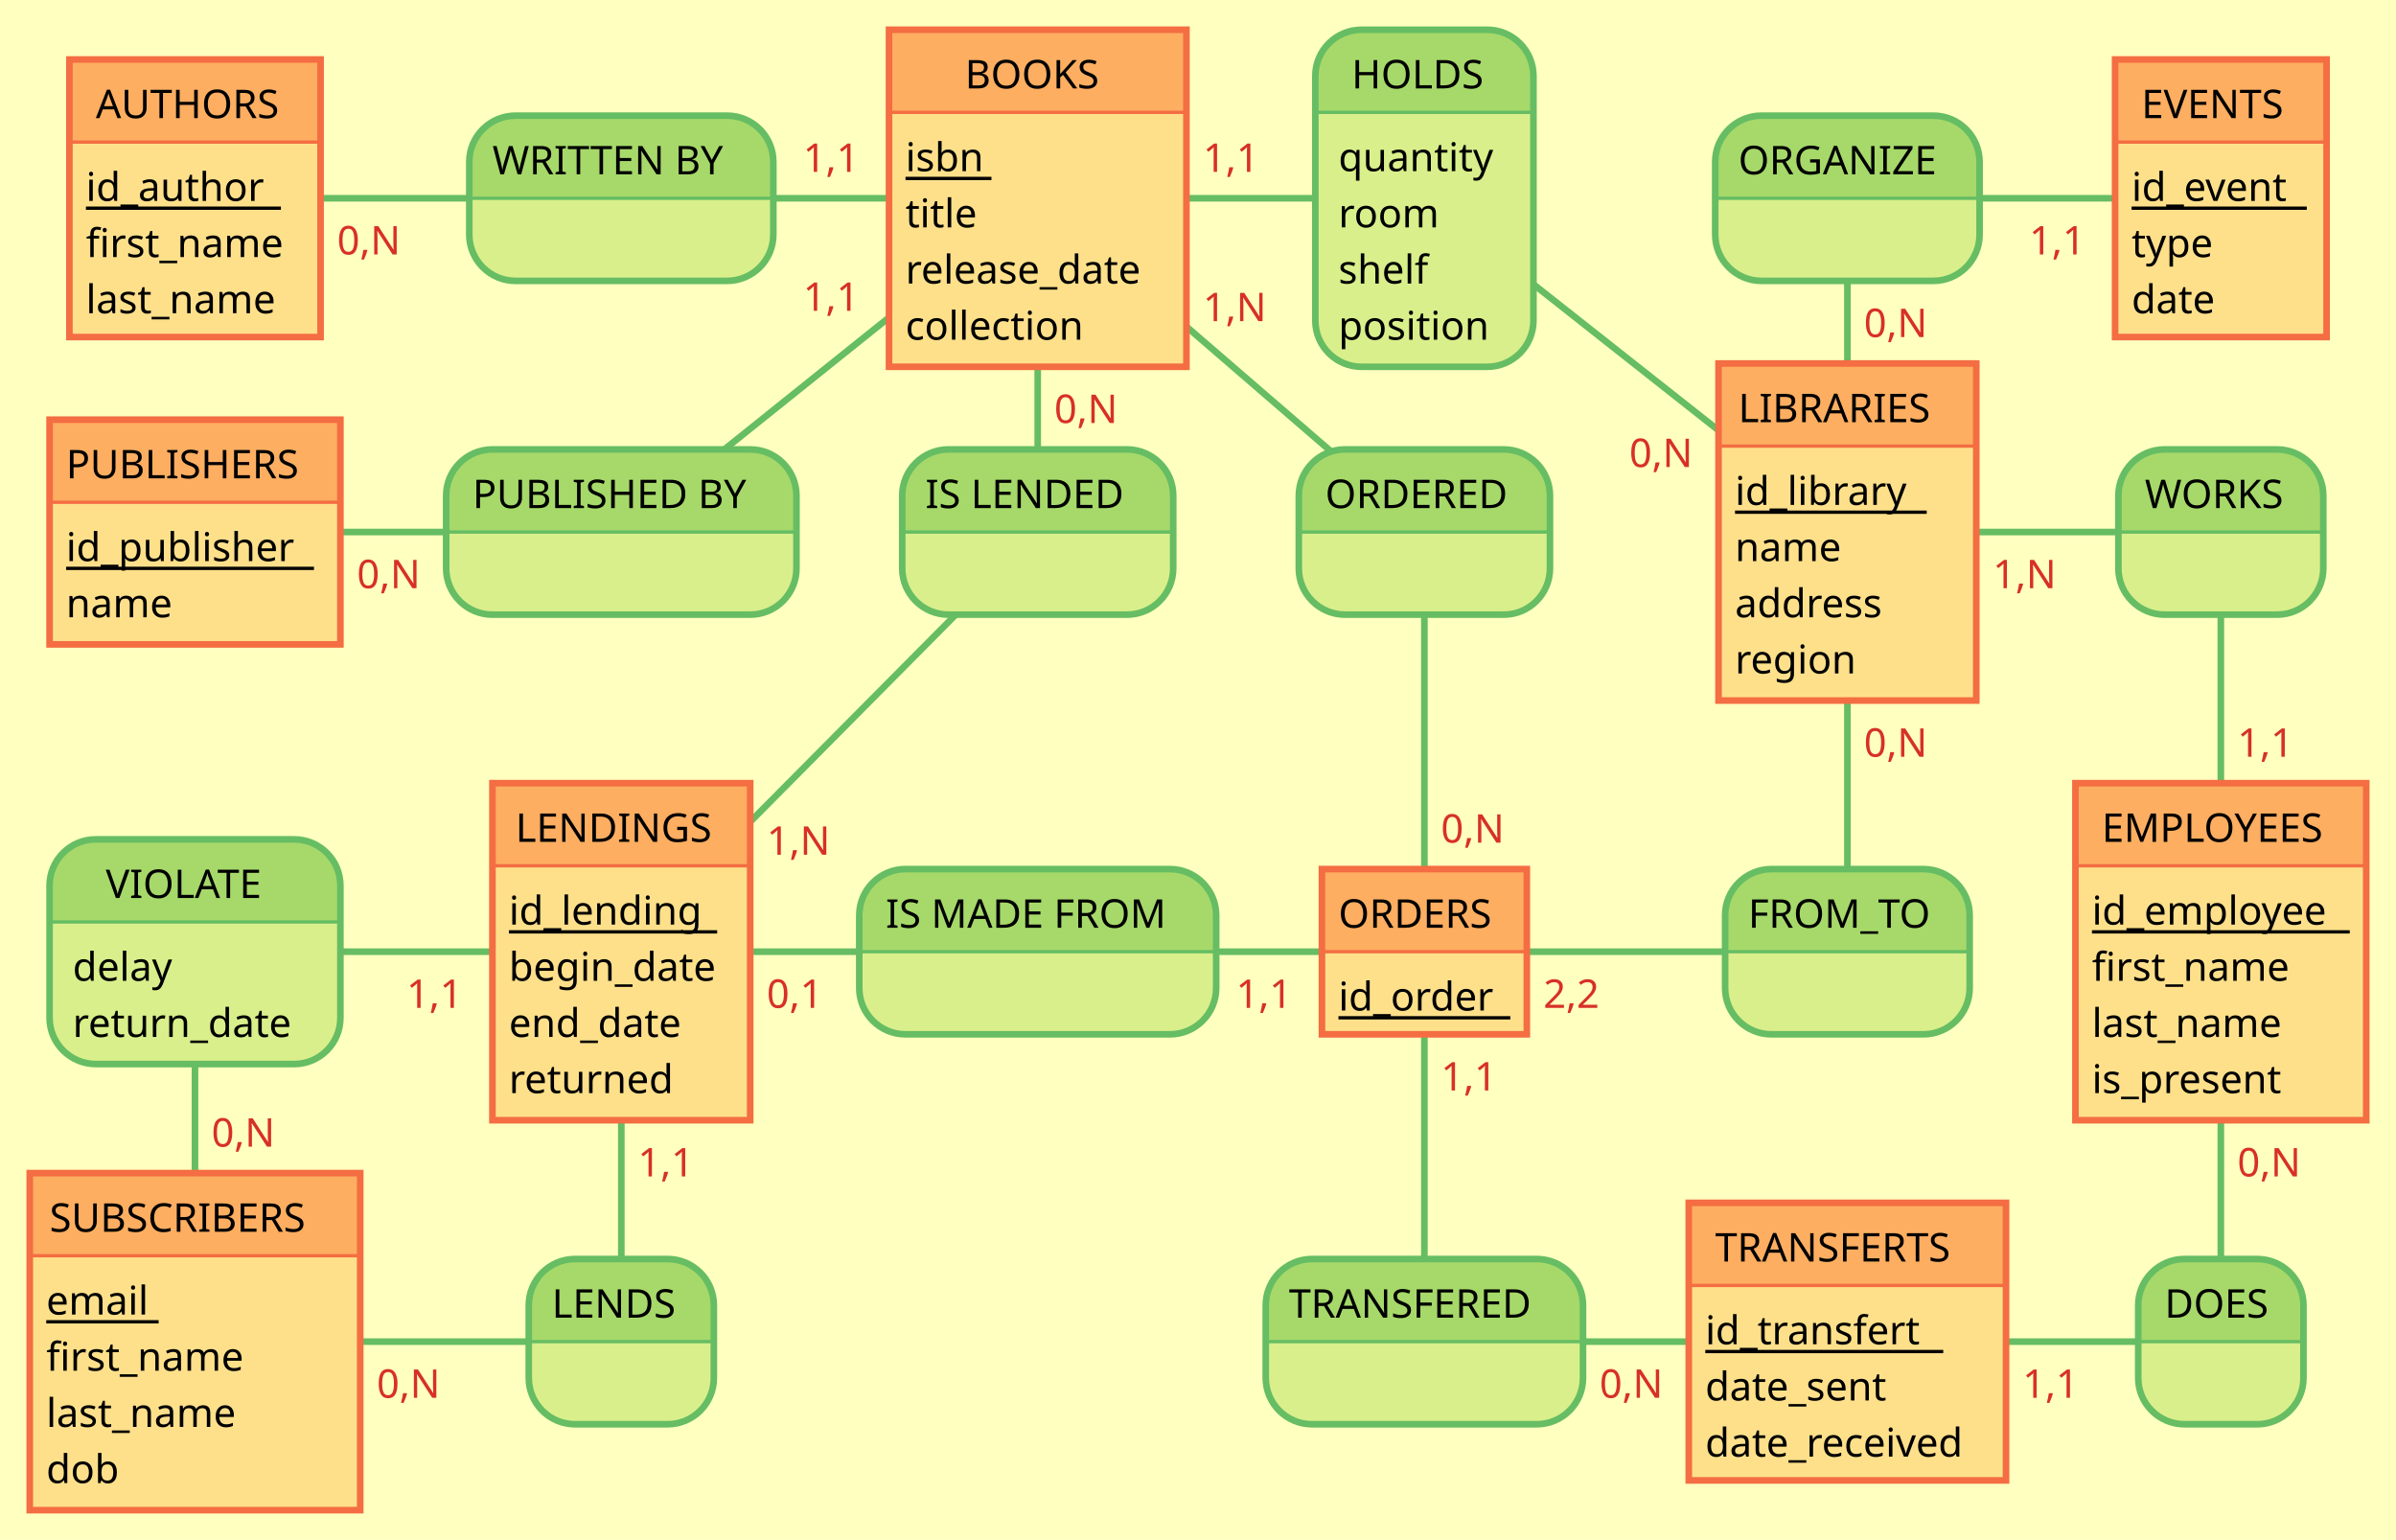
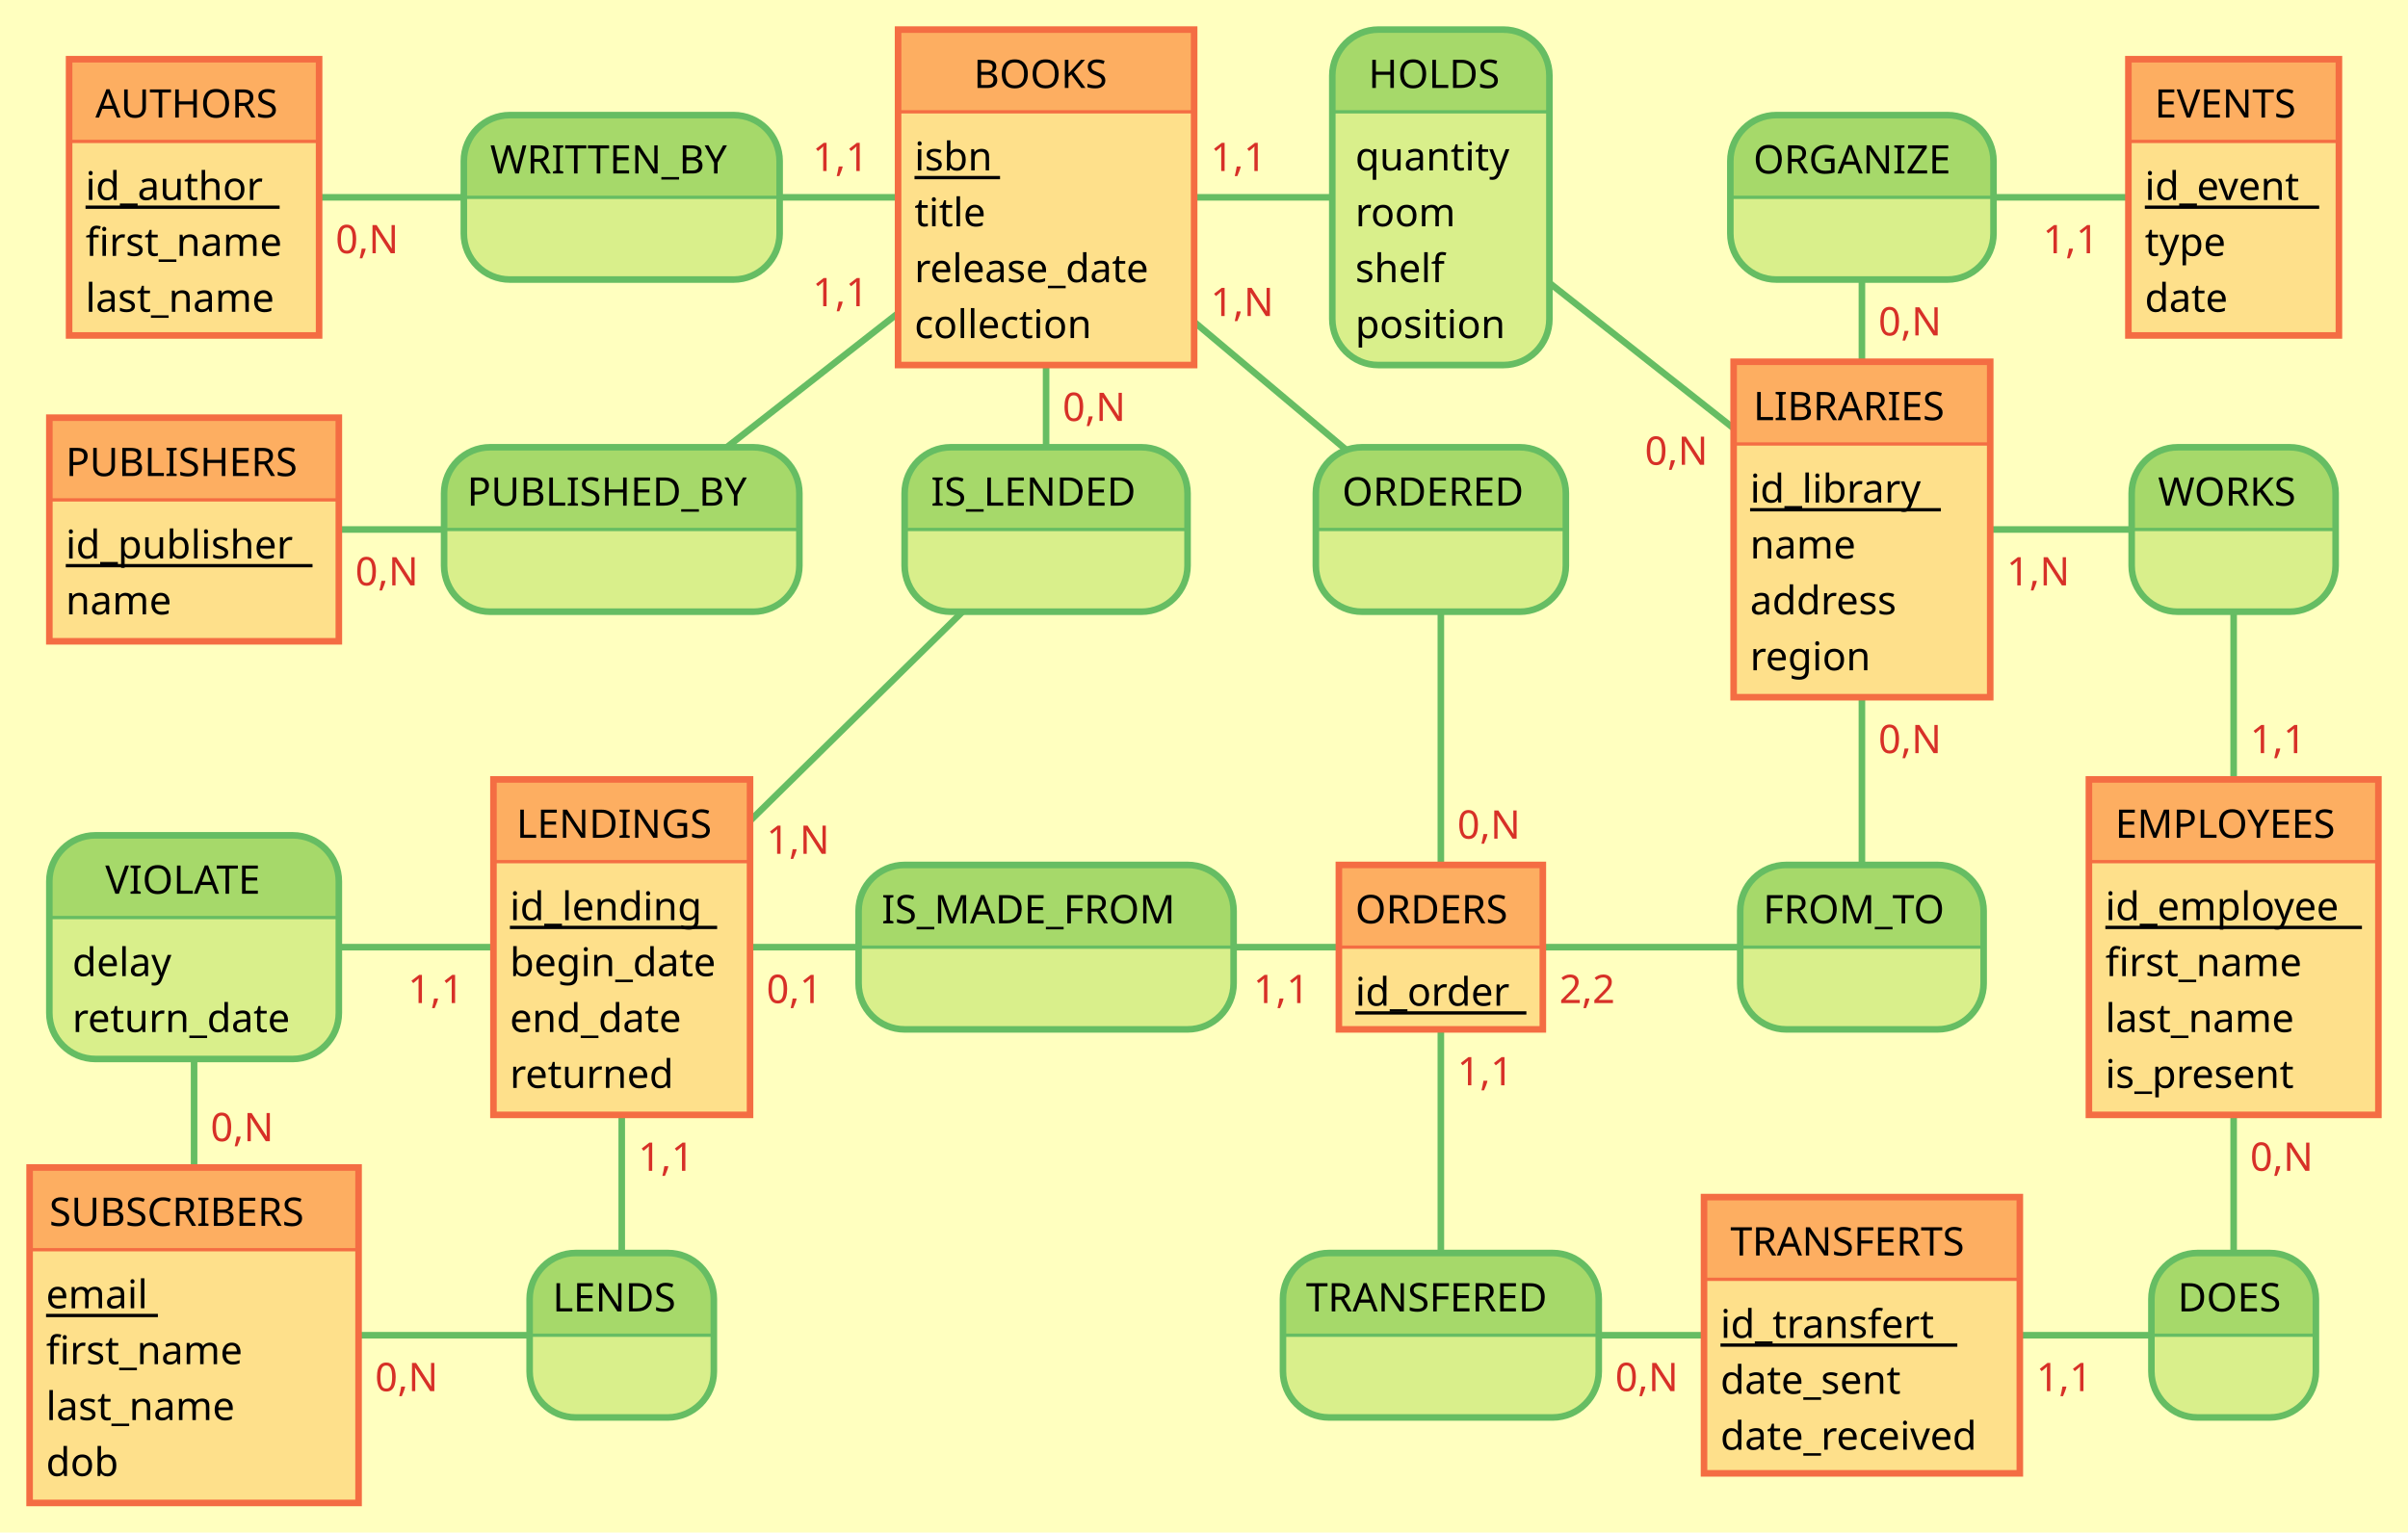
- <svg xmlns="http://www.w3.org/2000/svg" width="725" height="466" viewBox="0 0 725 466">
-   <rect x="0" y="0" width="725" height="466" fill="#ffffbf" stroke="none" stroke-width="0" />
-   <g>
-     <line x1="59" y1="60" x2="188" y2="60" stroke="#66bd63" stroke-width="2" />
-     <line x1="314" y1="60" x2="188" y2="60" stroke="#66bd63" stroke-width="2" />
-     <g>
-       <path d="M220 35 a14 14 90 0 1 14 14 V60 h-92 V49 a14 14 90 0 1 14 -14" fill="#a6d96a" stroke="#a6d96a" stroke-width="0" />
-       <path d="M234 60 v11 a14 14 90 0 1 -14 14 H156 a14 14 90 0 1 -14 -14 V60 H92" fill="#d9ef8b" stroke="#d9ef8b" stroke-width="0" />
-       <rect x="142" y="35" width="92" height="50" fill="none" rx="14" stroke="#66bd63" stroke-width="2" />
-       <line x1="142" y1="60" x2="234" y2="60" stroke="#66bd63" stroke-width="1" />
-       <text x="149" y="52.75" fill="#000000" font-family="Verdana" font-size="12">WRITTEN BY</text>
+ <svg xmlns="http://www.w3.org/2000/svg" width="732" height="466" viewBox="0 0 732 466">
+   <rect x="0" y="0" width="732" height="466" fill="#ffffbf" stroke="none" stroke-width="0" />
+   <g>
+     <line x1="59" y1="60" x2="189" y2="60" stroke="#66bd63" stroke-width="2" />
+     <line x1="318" y1="60" x2="189" y2="60" stroke="#66bd63" stroke-width="2" />
+     <g>
+       <path d="M223 35 a14 14 90 0 1 14 14 V60 h-96 V49 a14 14 90 0 1 14 -14" fill="#a6d96a" stroke="#a6d96a" stroke-width="0" />
+       <path d="M237 60 v11 a14 14 90 0 1 -14 14 H155 a14 14 90 0 1 -14 -14 V60 H96" fill="#d9ef8b" stroke="#d9ef8b" stroke-width="0" />
+       <rect x="141" y="35" width="96" height="50" fill="none" rx="14" stroke="#66bd63" stroke-width="2" />
+       <line x1="141" y1="60" x2="237" y2="60" stroke="#66bd63" stroke-width="1" />
+       <text x="149" y="52.75" fill="#000000" font-family="Verdana" font-size="12">WRITTEN_BY</text>
    </g>
    <text x="102" y="77" fill="#d73027" font-family="Verdana" font-size="12">0,N</text>
-     <text x="243" y="52" fill="#d73027" font-family="Verdana" font-size="12">1,1</text>
-   </g>
-   <g>
-     <line x1="559" y1="161" x2="431" y2="60" stroke="#66bd63" stroke-width="2" />
-     <line x1="314" y1="60" x2="431" y2="60" stroke="#66bd63" stroke-width="2" />
-     <g>
-       <path d="M450 9 a14 14 90 0 1 14 14 V34 h-66 V23 a14 14 90 0 1 14 -14" fill="#a6d96a" stroke="#a6d96a" stroke-width="0" />
-       <path d="M464 34 v63 a14 14 90 0 1 -14 14 H412 a14 14 90 0 1 -14 -14 V34 H66" fill="#d9ef8b" stroke="#d9ef8b" stroke-width="0" />
-       <rect x="398" y="9" width="66" height="102" fill="none" rx="14" stroke="#66bd63" stroke-width="2" />
-       <line x1="398" y1="34" x2="464" y2="34" stroke="#66bd63" stroke-width="1" />
-       <text x="409" y="26.75" fill="#000000" font-family="Verdana" font-size="12">HOLDS</text>
-       <text x="405" y="51.8" fill="#000000" font-family="Verdana" font-size="12">quantity</text>
-       <text x="405" y="68.8" fill="#000000" font-family="Verdana" font-size="12">room</text>
-       <text x="405" y="85.8" fill="#000000" font-family="Verdana" font-size="12">shelf</text>
-       <text x="405" y="102.8" fill="#000000" font-family="Verdana" font-size="12">position</text>
-     </g>
-     <text x="493" y="141.33" fill="#d73027" font-family="Verdana" font-size="12">0,N</text>
-     <text x="364" y="52" fill="#d73027" font-family="Verdana" font-size="12">1,1</text>
-   </g>
-   <g>
-     <line x1="559" y1="161" x2="559" y2="60" stroke="#66bd63" stroke-width="2" />
-     <line x1="672" y1="60" x2="559" y2="60" stroke="#66bd63" stroke-width="2" />
-     <g>
-       <path d="M585 35 a14 14 90 0 1 14 14 V60 h-80 V49 a14 14 90 0 1 14 -14" fill="#a6d96a" stroke="#a6d96a" stroke-width="0" />
-       <path d="M599 60 v11 a14 14 90 0 1 -14 14 H533 a14 14 90 0 1 -14 -14 V60 H80" fill="#d9ef8b" stroke="#d9ef8b" stroke-width="0" />
-       <rect x="519" y="35" width="80" height="50" fill="none" rx="14" stroke="#66bd63" stroke-width="2" />
-       <line x1="519" y1="60" x2="599" y2="60" stroke="#66bd63" stroke-width="1" />
-       <text x="526" y="52.75" fill="#000000" font-family="Verdana" font-size="12">ORGANIZE</text>
-     </g>
-     <text x="564" y="102" fill="#d73027" font-family="Verdana" font-size="12">0,N</text>
-     <text x="614" y="77" fill="#d73027" font-family="Verdana" font-size="12">1,1</text>
-   </g>
-   <g>
-     <line x1="59" y1="161" x2="188" y2="161" stroke="#66bd63" stroke-width="2" />
-     <line x1="314" y1="60" x2="188" y2="161" stroke="#66bd63" stroke-width="2" />
-     <g>
-       <path d="M227 136 a14 14 90 0 1 14 14 V161 h-106 V150 a14 14 90 0 1 14 -14" fill="#a6d96a" stroke="#a6d96a" stroke-width="0" />
-       <path d="M241 161 v11 a14 14 90 0 1 -14 14 H149 a14 14 90 0 1 -14 -14 V161 H106" fill="#d9ef8b" stroke="#d9ef8b" stroke-width="0" />
-       <rect x="135" y="136" width="106" height="50" fill="none" rx="14" stroke="#66bd63" stroke-width="2" />
-       <line x1="135" y1="161" x2="241" y2="161" stroke="#66bd63" stroke-width="1" />
-       <text x="143" y="153.75" fill="#000000" font-family="Verdana" font-size="12">PUBLISHED BY</text>
+     <text x="247" y="52" fill="#d73027" font-family="Verdana" font-size="12">1,1</text>
+   </g>
+   <g>
+     <line x1="566" y1="161" x2="438" y2="60" stroke="#66bd63" stroke-width="2" />
+     <line x1="318" y1="60" x2="438" y2="60" stroke="#66bd63" stroke-width="2" />
+     <g>
+       <path d="M457 9 a14 14 90 0 1 14 14 V34 h-66 V23 a14 14 90 0 1 14 -14" fill="#a6d96a" stroke="#a6d96a" stroke-width="0" />
+       <path d="M471 34 v63 a14 14 90 0 1 -14 14 H419 a14 14 90 0 1 -14 -14 V34 H66" fill="#d9ef8b" stroke="#d9ef8b" stroke-width="0" />
+       <rect x="405" y="9" width="66" height="102" fill="none" rx="14" stroke="#66bd63" stroke-width="2" />
+       <line x1="405" y1="34" x2="471" y2="34" stroke="#66bd63" stroke-width="1" />
+       <text x="416" y="26.75" fill="#000000" font-family="Verdana" font-size="12">HOLDS</text>
+       <text x="412" y="51.8" fill="#000000" font-family="Verdana" font-size="12">quantity</text>
+       <text x="412" y="68.8" fill="#000000" font-family="Verdana" font-size="12">room</text>
+       <text x="412" y="85.8" fill="#000000" font-family="Verdana" font-size="12">shelf</text>
+       <text x="412" y="102.8" fill="#000000" font-family="Verdana" font-size="12">position</text>
+     </g>
+     <text x="500" y="141.33" fill="#d73027" font-family="Verdana" font-size="12">0,N</text>
+     <text x="368" y="52" fill="#d73027" font-family="Verdana" font-size="12">1,1</text>
+   </g>
+   <g>
+     <line x1="566" y1="161" x2="566" y2="60" stroke="#66bd63" stroke-width="2" />
+     <line x1="679" y1="60" x2="566" y2="60" stroke="#66bd63" stroke-width="2" />
+     <g>
+       <path d="M592 35 a14 14 90 0 1 14 14 V60 h-80 V49 a14 14 90 0 1 14 -14" fill="#a6d96a" stroke="#a6d96a" stroke-width="0" />
+       <path d="M606 60 v11 a14 14 90 0 1 -14 14 H540 a14 14 90 0 1 -14 -14 V60 H80" fill="#d9ef8b" stroke="#d9ef8b" stroke-width="0" />
+       <rect x="526" y="35" width="80" height="50" fill="none" rx="14" stroke="#66bd63" stroke-width="2" />
+       <line x1="526" y1="60" x2="606" y2="60" stroke="#66bd63" stroke-width="1" />
+       <text x="533" y="52.75" fill="#000000" font-family="Verdana" font-size="12">ORGANIZE</text>
+     </g>
+     <text x="571" y="102" fill="#d73027" font-family="Verdana" font-size="12">0,N</text>
+     <text x="621" y="77" fill="#d73027" font-family="Verdana" font-size="12">1,1</text>
+   </g>
+   <g>
+     <line x1="59" y1="161" x2="189" y2="161" stroke="#66bd63" stroke-width="2" />
+     <line x1="318" y1="60" x2="189" y2="161" stroke="#66bd63" stroke-width="2" />
+     <g>
+       <path d="M229 136 a14 14 90 0 1 14 14 V161 h-108 V150 a14 14 90 0 1 14 -14" fill="#a6d96a" stroke="#a6d96a" stroke-width="0" />
+       <path d="M243 161 v11 a14 14 90 0 1 -14 14 H149 a14 14 90 0 1 -14 -14 V161 H108" fill="#d9ef8b" stroke="#d9ef8b" stroke-width="0" />
+       <rect x="135" y="136" width="108" height="50" fill="none" rx="14" stroke="#66bd63" stroke-width="2" />
+       <line x1="135" y1="161" x2="243" y2="161" stroke="#66bd63" stroke-width="1" />
+       <text x="142" y="153.75" fill="#000000" font-family="Verdana" font-size="12">PUBLISHED_BY</text>
    </g>
    <text x="108" y="178" fill="#d73027" font-family="Verdana" font-size="12">0,N</text>
-     <text x="243" y="94.05" fill="#d73027" font-family="Verdana" font-size="12">1,1</text>
-   </g>
-   <g>
-     <line x1="188" y1="288" x2="314" y2="161" stroke="#66bd63" stroke-width="2" />
-     <line x1="314" y1="60" x2="314" y2="161" stroke="#66bd63" stroke-width="2" />
-     <g>
-       <path d="M341 136 a14 14 90 0 1 14 14 V161 h-82 V150 a14 14 90 0 1 14 -14" fill="#a6d96a" stroke="#a6d96a" stroke-width="0" />
-       <path d="M355 161 v11 a14 14 90 0 1 -14 14 H287 a14 14 90 0 1 -14 -14 V161 H82" fill="#d9ef8b" stroke="#d9ef8b" stroke-width="0" />
-       <rect x="273" y="136" width="82" height="50" fill="none" rx="14" stroke="#66bd63" stroke-width="2" />
-       <line x1="273" y1="161" x2="355" y2="161" stroke="#66bd63" stroke-width="1" />
-       <text x="280" y="153.75" fill="#000000" font-family="Verdana" font-size="12">IS LENDED</text>
-     </g>
-     <text x="232" y="258.66" fill="#d73027" font-family="Verdana" font-size="12">1,N</text>
-     <text x="319" y="128" fill="#d73027" font-family="Verdana" font-size="12">0,N</text>
-   </g>
-   <g>
-     <line x1="431" y1="288" x2="431" y2="161" stroke="#66bd63" stroke-width="2" />
-     <line x1="314" y1="60" x2="431" y2="161" stroke="#66bd63" stroke-width="2" />
-     <g>
-       <path d="M455 136 a14 14 90 0 1 14 14 V161 h-76 V150 a14 14 90 0 1 14 -14" fill="#a6d96a" stroke="#a6d96a" stroke-width="0" />
-       <path d="M469 161 v11 a14 14 90 0 1 -14 14 H407 a14 14 90 0 1 -14 -14 V161 H76" fill="#d9ef8b" stroke="#d9ef8b" stroke-width="0" />
-       <rect x="393" y="136" width="76" height="50" fill="none" rx="14" stroke="#66bd63" stroke-width="2" />
-       <line x1="393" y1="161" x2="469" y2="161" stroke="#66bd63" stroke-width="1" />
-       <text x="401" y="153.75" fill="#000000" font-family="Verdana" font-size="12">ORDERED</text>
-     </g>
-     <text x="436" y="255" fill="#d73027" font-family="Verdana" font-size="12">0,N</text>
-     <text x="364" y="97.19" fill="#d73027" font-family="Verdana" font-size="12">1,N</text>
-   </g>
-   <g>
-     <line x1="672" y1="288" x2="672" y2="161" stroke="#66bd63" stroke-width="2" />
-     <line x1="559" y1="161" x2="672" y2="161" stroke="#66bd63" stroke-width="2" />
-     <g>
-       <path d="M689 136 a14 14 90 0 1 14 14 V161 h-62 V150 a14 14 90 0 1 14 -14" fill="#a6d96a" stroke="#a6d96a" stroke-width="0" />
-       <path d="M703 161 v11 a14 14 90 0 1 -14 14 H655 a14 14 90 0 1 -14 -14 V161 H62" fill="#d9ef8b" stroke="#d9ef8b" stroke-width="0" />
-       <rect x="641" y="136" width="62" height="50" fill="none" rx="14" stroke="#66bd63" stroke-width="2" />
-       <line x1="641" y1="161" x2="703" y2="161" stroke="#66bd63" stroke-width="1" />
-       <text x="649" y="153.75" fill="#000000" font-family="Verdana" font-size="12">WORKS</text>
-     </g>
-     <text x="677" y="229" fill="#d73027" font-family="Verdana" font-size="12">1,1</text>
-     <text x="603" y="178" fill="#d73027" font-family="Verdana" font-size="12">1,N</text>
+     <text x="247" y="93.1" fill="#d73027" font-family="Verdana" font-size="12">1,1</text>
+   </g>
+   <g>
+     <line x1="189" y1="288" x2="318" y2="161" stroke="#66bd63" stroke-width="2" />
+     <line x1="318" y1="60" x2="318" y2="161" stroke="#66bd63" stroke-width="2" />
+     <g>
+       <path d="M347 136 a14 14 90 0 1 14 14 V161 h-86 V150 a14 14 90 0 1 14 -14" fill="#a6d96a" stroke="#a6d96a" stroke-width="0" />
+       <path d="M361 161 v11 a14 14 90 0 1 -14 14 H289 a14 14 90 0 1 -14 -14 V161 H86" fill="#d9ef8b" stroke="#d9ef8b" stroke-width="0" />
+       <rect x="275" y="136" width="86" height="50" fill="none" rx="14" stroke="#66bd63" stroke-width="2" />
+       <line x1="275" y1="161" x2="361" y2="161" stroke="#66bd63" stroke-width="1" />
+       <text x="283" y="153.75" fill="#000000" font-family="Verdana" font-size="12">IS_LENDED</text>
+     </g>
+     <text x="233" y="259.61" fill="#d73027" font-family="Verdana" font-size="12">1,N</text>
+     <text x="323" y="128" fill="#d73027" font-family="Verdana" font-size="12">0,N</text>
+   </g>
+   <g>
+     <line x1="438" y1="288" x2="438" y2="161" stroke="#66bd63" stroke-width="2" />
+     <line x1="318" y1="60" x2="438" y2="161" stroke="#66bd63" stroke-width="2" />
+     <g>
+       <path d="M462 136 a14 14 90 0 1 14 14 V161 h-76 V150 a14 14 90 0 1 14 -14" fill="#a6d96a" stroke="#a6d96a" stroke-width="0" />
+       <path d="M476 161 v11 a14 14 90 0 1 -14 14 H414 a14 14 90 0 1 -14 -14 V161 H76" fill="#d9ef8b" stroke="#d9ef8b" stroke-width="0" />
+       <rect x="400" y="136" width="76" height="50" fill="none" rx="14" stroke="#66bd63" stroke-width="2" />
+       <line x1="400" y1="161" x2="476" y2="161" stroke="#66bd63" stroke-width="1" />
+       <text x="408" y="153.75" fill="#000000" font-family="Verdana" font-size="12">ORDERED</text>
+     </g>
+     <text x="443" y="255" fill="#d73027" font-family="Verdana" font-size="12">0,N</text>
+     <text x="368" y="96.09" fill="#d73027" font-family="Verdana" font-size="12">1,N</text>
+   </g>
+   <g>
+     <line x1="679" y1="288" x2="679" y2="161" stroke="#66bd63" stroke-width="2" />
+     <line x1="566" y1="161" x2="679" y2="161" stroke="#66bd63" stroke-width="2" />
+     <g>
+       <path d="M696 136 a14 14 90 0 1 14 14 V161 h-62 V150 a14 14 90 0 1 14 -14" fill="#a6d96a" stroke="#a6d96a" stroke-width="0" />
+       <path d="M710 161 v11 a14 14 90 0 1 -14 14 H662 a14 14 90 0 1 -14 -14 V161 H62" fill="#d9ef8b" stroke="#d9ef8b" stroke-width="0" />
+       <rect x="648" y="136" width="62" height="50" fill="none" rx="14" stroke="#66bd63" stroke-width="2" />
+       <line x1="648" y1="161" x2="710" y2="161" stroke="#66bd63" stroke-width="1" />
+       <text x="656" y="153.75" fill="#000000" font-family="Verdana" font-size="12">WORKS</text>
+     </g>
+     <text x="684" y="229" fill="#d73027" font-family="Verdana" font-size="12">1,1</text>
+     <text x="610" y="178" fill="#d73027" font-family="Verdana" font-size="12">1,N</text>
  </g>
  <g>
    <line x1="59" y1="406" x2="59" y2="288" stroke="#66bd63" stroke-width="2" />
-     <line x1="188" y1="288" x2="59" y2="288" stroke="#66bd63" stroke-width="2" />
+     <line x1="189" y1="288" x2="59" y2="288" stroke="#66bd63" stroke-width="2" />
    <g>
      <path d="M89 254 a14 14 90 0 1 14 14 V279 h-88 V268 a14 14 90 0 1 14 -14" fill="#a6d96a" stroke="#a6d96a" stroke-width="0" />
      <path d="M103 279 v29 a14 14 90 0 1 -14 14 H29 a14 14 90 0 1 -14 -14 V279 H88" fill="#d9ef8b" stroke="#d9ef8b" stroke-width="0" />
      <rect x="15" y="254" width="88" height="68" fill="none" rx="14" stroke="#66bd63" stroke-width="2" />
      <line x1="15" y1="279" x2="103" y2="279" stroke="#66bd63" stroke-width="1" />
      <text x="32" y="271.75" fill="#000000" font-family="Verdana" font-size="12">VIOLATE</text>
      <text x="22" y="296.8" fill="#000000" font-family="Verdana" font-size="12">delay</text>
      <text x="22" y="313.8" fill="#000000" font-family="Verdana" font-size="12">return_date</text>
    </g>
    <text x="64" y="347" fill="#d73027" font-family="Verdana" font-size="12">0,N</text>
-     <text x="123" y="305" fill="#d73027" font-family="Verdana" font-size="12">1,1</text>
-   </g>
-   <g>
-     <line x1="431" y1="288" x2="314" y2="288" stroke="#66bd63" stroke-width="2" />
-     <line x1="188" y1="288" x2="314" y2="288" stroke="#66bd63" stroke-width="2" />
-     <g>
-       <path d="M354 263 a14 14 90 0 1 14 14 V288 h-108 V277 a14 14 90 0 1 14 -14" fill="#a6d96a" stroke="#a6d96a" stroke-width="0" />
-       <path d="M368 288 v11 a14 14 90 0 1 -14 14 H274 a14 14 90 0 1 -14 -14 V288 H108" fill="#d9ef8b" stroke="#d9ef8b" stroke-width="0" />
-       <rect x="260" y="263" width="108" height="50" fill="none" rx="14" stroke="#66bd63" stroke-width="2" />
-       <line x1="260" y1="288" x2="368" y2="288" stroke="#66bd63" stroke-width="1" />
-       <text x="268" y="280.75" fill="#000000" font-family="Verdana" font-size="12">IS MADE FROM</text>
-     </g>
-     <text x="374" y="305" fill="#d73027" font-family="Verdana" font-size="12">1,1</text>
-     <text x="232" y="305" fill="#d73027" font-family="Verdana" font-size="12">0,1</text>
-   </g>
-   <g>
-     <line x1="559" y1="161" x2="559" y2="288" stroke="#66bd63" stroke-width="2" />
-     <line x1="431" y1="288" x2="559" y2="288" stroke="#66bd63" stroke-width="2" />
-     <g>
-       <path d="M582 263 a14 14 90 0 1 14 14 V288 h-74 V277 a14 14 90 0 1 14 -14" fill="#a6d96a" stroke="#a6d96a" stroke-width="0" />
-       <path d="M596 288 v11 a14 14 90 0 1 -14 14 H536 a14 14 90 0 1 -14 -14 V288 H74" fill="#d9ef8b" stroke="#d9ef8b" stroke-width="0" />
-       <rect x="522" y="263" width="74" height="50" fill="none" rx="14" stroke="#66bd63" stroke-width="2" />
-       <line x1="522" y1="288" x2="596" y2="288" stroke="#66bd63" stroke-width="1" />
-       <text x="529" y="280.75" fill="#000000" font-family="Verdana" font-size="12">FROM_TO</text>
-     </g>
-     <text x="564" y="229" fill="#d73027" font-family="Verdana" font-size="12">0,N</text>
-     <text x="467" y="305" fill="#d73027" font-family="Verdana" font-size="12">2,2</text>
-   </g>
-   <g>
-     <line x1="59" y1="406" x2="188" y2="406" stroke="#66bd63" stroke-width="2" />
-     <line x1="188" y1="288" x2="188" y2="406" stroke="#66bd63" stroke-width="2" />
-     <g>
-       <path d="M202 381 a14 14 90 0 1 14 14 V406 h-56 V395 a14 14 90 0 1 14 -14" fill="#a6d96a" stroke="#a6d96a" stroke-width="0" />
-       <path d="M216 406 v11 a14 14 90 0 1 -14 14 H174 a14 14 90 0 1 -14 -14 V406 H56" fill="#d9ef8b" stroke="#d9ef8b" stroke-width="0" />
-       <rect x="160" y="381" width="56" height="50" fill="none" rx="14" stroke="#66bd63" stroke-width="2" />
-       <line x1="160" y1="406" x2="216" y2="406" stroke="#66bd63" stroke-width="1" />
-       <text x="167" y="398.75" fill="#000000" font-family="Verdana" font-size="12">LENDS</text>
+     <text x="124" y="305" fill="#d73027" font-family="Verdana" font-size="12">1,1</text>
+   </g>
+   <g>
+     <line x1="438" y1="288" x2="318" y2="288" stroke="#66bd63" stroke-width="2" />
+     <line x1="189" y1="288" x2="318" y2="288" stroke="#66bd63" stroke-width="2" />
+     <g>
+       <path d="M361 263 a14 14 90 0 1 14 14 V288 h-114 V277 a14 14 90 0 1 14 -14" fill="#a6d96a" stroke="#a6d96a" stroke-width="0" />
+       <path d="M375 288 v11 a14 14 90 0 1 -14 14 H275 a14 14 90 0 1 -14 -14 V288 H114" fill="#d9ef8b" stroke="#d9ef8b" stroke-width="0" />
+       <rect x="261" y="263" width="114" height="50" fill="none" rx="14" stroke="#66bd63" stroke-width="2" />
+       <line x1="261" y1="288" x2="375" y2="288" stroke="#66bd63" stroke-width="1" />
+       <text x="268" y="280.75" fill="#000000" font-family="Verdana" font-size="12">IS_MADE_FROM</text>
+     </g>
+     <text x="381" y="305" fill="#d73027" font-family="Verdana" font-size="12">1,1</text>
+     <text x="233" y="305" fill="#d73027" font-family="Verdana" font-size="12">0,1</text>
+   </g>
+   <g>
+     <line x1="566" y1="161" x2="566" y2="288" stroke="#66bd63" stroke-width="2" />
+     <line x1="438" y1="288" x2="566" y2="288" stroke="#66bd63" stroke-width="2" />
+     <g>
+       <path d="M589 263 a14 14 90 0 1 14 14 V288 h-74 V277 a14 14 90 0 1 14 -14" fill="#a6d96a" stroke="#a6d96a" stroke-width="0" />
+       <path d="M603 288 v11 a14 14 90 0 1 -14 14 H543 a14 14 90 0 1 -14 -14 V288 H74" fill="#d9ef8b" stroke="#d9ef8b" stroke-width="0" />
+       <rect x="529" y="263" width="74" height="50" fill="none" rx="14" stroke="#66bd63" stroke-width="2" />
+       <line x1="529" y1="288" x2="603" y2="288" stroke="#66bd63" stroke-width="1" />
+       <text x="536" y="280.75" fill="#000000" font-family="Verdana" font-size="12">FROM_TO</text>
+     </g>
+     <text x="571" y="229" fill="#d73027" font-family="Verdana" font-size="12">0,N</text>
+     <text x="474" y="305" fill="#d73027" font-family="Verdana" font-size="12">2,2</text>
+   </g>
+   <g>
+     <line x1="59" y1="406" x2="189" y2="406" stroke="#66bd63" stroke-width="2" />
+     <line x1="189" y1="288" x2="189" y2="406" stroke="#66bd63" stroke-width="2" />
+     <g>
+       <path d="M203 381 a14 14 90 0 1 14 14 V406 h-56 V395 a14 14 90 0 1 14 -14" fill="#a6d96a" stroke="#a6d96a" stroke-width="0" />
+       <path d="M217 406 v11 a14 14 90 0 1 -14 14 H175 a14 14 90 0 1 -14 -14 V406 H56" fill="#d9ef8b" stroke="#d9ef8b" stroke-width="0" />
+       <rect x="161" y="381" width="56" height="50" fill="none" rx="14" stroke="#66bd63" stroke-width="2" />
+       <line x1="161" y1="406" x2="217" y2="406" stroke="#66bd63" stroke-width="1" />
+       <text x="168" y="398.75" fill="#000000" font-family="Verdana" font-size="12">LENDS</text>
    </g>
    <text x="114" y="423" fill="#d73027" font-family="Verdana" font-size="12">0,N</text>
-     <text x="193" y="356" fill="#d73027" font-family="Verdana" font-size="12">1,1</text>
-   </g>
-   <g>
-     <line x1="559" y1="406" x2="431" y2="406" stroke="#66bd63" stroke-width="2" />
-     <line x1="431" y1="288" x2="431" y2="406" stroke="#66bd63" stroke-width="2" />
-     <g>
-       <path d="M465 381 a14 14 90 0 1 14 14 V406 h-96 V395 a14 14 90 0 1 14 -14" fill="#a6d96a" stroke="#a6d96a" stroke-width="0" />
-       <path d="M479 406 v11 a14 14 90 0 1 -14 14 H397 a14 14 90 0 1 -14 -14 V406 H96" fill="#d9ef8b" stroke="#d9ef8b" stroke-width="0" />
-       <rect x="383" y="381" width="96" height="50" fill="none" rx="14" stroke="#66bd63" stroke-width="2" />
-       <line x1="383" y1="406" x2="479" y2="406" stroke="#66bd63" stroke-width="1" />
-       <text x="390" y="398.75" fill="#000000" font-family="Verdana" font-size="12">TRANSFERED</text>
-     </g>
-     <text x="484" y="423" fill="#d73027" font-family="Verdana" font-size="12">0,N</text>
-     <text x="436" y="330" fill="#d73027" font-family="Verdana" font-size="12">1,1</text>
-   </g>
-   <g>
-     <line x1="672" y1="288" x2="672" y2="406" stroke="#66bd63" stroke-width="2" />
-     <line x1="559" y1="406" x2="672" y2="406" stroke="#66bd63" stroke-width="2" />
-     <g>
-       <path d="M683 381 a14 14 90 0 1 14 14 V406 h-50 V395 a14 14 90 0 1 14 -14" fill="#a6d96a" stroke="#a6d96a" stroke-width="0" />
-       <path d="M697 406 v11 a14 14 90 0 1 -14 14 H661 a14 14 90 0 1 -14 -14 V406 H50" fill="#d9ef8b" stroke="#d9ef8b" stroke-width="0" />
-       <rect x="647" y="381" width="50" height="50" fill="none" rx="14" stroke="#66bd63" stroke-width="2" />
-       <line x1="647" y1="406" x2="697" y2="406" stroke="#66bd63" stroke-width="1" />
-       <text x="655" y="398.75" fill="#000000" font-family="Verdana" font-size="12">DOES</text>
-     </g>
-     <text x="677" y="356" fill="#d73027" font-family="Verdana" font-size="12">0,N</text>
-     <text x="612" y="423" fill="#d73027" font-family="Verdana" font-size="12">1,1</text>
+     <text x="194" y="356" fill="#d73027" font-family="Verdana" font-size="12">1,1</text>
+   </g>
+   <g>
+     <line x1="566" y1="406" x2="438" y2="406" stroke="#66bd63" stroke-width="2" />
+     <line x1="438" y1="288" x2="438" y2="406" stroke="#66bd63" stroke-width="2" />
+     <g>
+       <path d="M472 381 a14 14 90 0 1 14 14 V406 h-96 V395 a14 14 90 0 1 14 -14" fill="#a6d96a" stroke="#a6d96a" stroke-width="0" />
+       <path d="M486 406 v11 a14 14 90 0 1 -14 14 H404 a14 14 90 0 1 -14 -14 V406 H96" fill="#d9ef8b" stroke="#d9ef8b" stroke-width="0" />
+       <rect x="390" y="381" width="96" height="50" fill="none" rx="14" stroke="#66bd63" stroke-width="2" />
+       <line x1="390" y1="406" x2="486" y2="406" stroke="#66bd63" stroke-width="1" />
+       <text x="397" y="398.75" fill="#000000" font-family="Verdana" font-size="12">TRANSFERED</text>
+     </g>
+     <text x="491" y="423" fill="#d73027" font-family="Verdana" font-size="12">0,N</text>
+     <text x="443" y="330" fill="#d73027" font-family="Verdana" font-size="12">1,1</text>
+   </g>
+   <g>
+     <line x1="679" y1="288" x2="679" y2="406" stroke="#66bd63" stroke-width="2" />
+     <line x1="566" y1="406" x2="679" y2="406" stroke="#66bd63" stroke-width="2" />
+     <g>
+       <path d="M690 381 a14 14 90 0 1 14 14 V406 h-50 V395 a14 14 90 0 1 14 -14" fill="#a6d96a" stroke="#a6d96a" stroke-width="0" />
+       <path d="M704 406 v11 a14 14 90 0 1 -14 14 H668 a14 14 90 0 1 -14 -14 V406 H50" fill="#d9ef8b" stroke="#d9ef8b" stroke-width="0" />
+       <rect x="654" y="381" width="50" height="50" fill="none" rx="14" stroke="#66bd63" stroke-width="2" />
+       <line x1="654" y1="406" x2="704" y2="406" stroke="#66bd63" stroke-width="1" />
+       <text x="662" y="398.75" fill="#000000" font-family="Verdana" font-size="12">DOES</text>
+     </g>
+     <text x="684" y="356" fill="#d73027" font-family="Verdana" font-size="12">0,N</text>
+     <text x="619" y="423" fill="#d73027" font-family="Verdana" font-size="12">1,1</text>
  </g>
  <g>
    <g>
      <rect x="21" y="18" width="76" height="25" fill="#fdae61" stroke="none" stroke-width="0" opacity="1" />
      <rect x="21" y="43" width="76" height="59" fill="#fee08b" stroke="none" stroke-width="0" opacity="1" />
      <rect x="21" y="18" width="76" height="84" fill="none" stroke="#f46d43" stroke-width="2" opacity="1" />
      <line x1="21" y1="43" x2="97" y2="43" stroke="#f46d43" stroke-width="1" />
    </g>
    <text x="29" y="35.75" fill="#000000" font-family="Verdana" font-size="12">AUTHORS</text>
    <text x="26" y="60.8" fill="#000000" font-family="Verdana" font-size="12">id_author</text>
    <line x1="26" y1="63" x2="85" y2="63" stroke="#000000" stroke-width="1" />
    <text x="26" y="77.8" fill="#000000" font-family="Verdana" font-size="12">first_name</text>
    <text x="26" y="94.8" fill="#000000" font-family="Verdana" font-size="12">last_name</text>
  </g>
  <g>
    <g>
-       <rect x="269" y="9" width="90" height="25" fill="#fdae61" stroke="none" stroke-width="0" opacity="1" />
-       <rect x="269" y="34" width="90" height="77" fill="#fee08b" stroke="none" stroke-width="0" opacity="1" />
-       <rect x="269" y="9" width="90" height="102" fill="none" stroke="#f46d43" stroke-width="2" opacity="1" />
-       <line x1="269" y1="34" x2="359" y2="34" stroke="#f46d43" stroke-width="1" />
-     </g>
-     <text x="292" y="26.75" fill="#000000" font-family="Verdana" font-size="12">BOOKS</text>
-     <text x="274" y="51.8" fill="#000000" font-family="Verdana" font-size="12">isbn</text>
-     <line x1="274" y1="54" x2="300" y2="54" stroke="#000000" stroke-width="1" />
-     <text x="274" y="68.8" fill="#000000" font-family="Verdana" font-size="12">title</text>
-     <text x="274" y="85.8" fill="#000000" font-family="Verdana" font-size="12">release_date</text>
-     <text x="274" y="102.8" fill="#000000" font-family="Verdana" font-size="12">collection</text>
-   </g>
-   <g>
-     <g>
-       <rect x="640" y="18" width="64" height="25" fill="#fdae61" stroke="none" stroke-width="0" opacity="1" />
-       <rect x="640" y="43" width="64" height="59" fill="#fee08b" stroke="none" stroke-width="0" opacity="1" />
-       <rect x="640" y="18" width="64" height="84" fill="none" stroke="#f46d43" stroke-width="2" opacity="1" />
-       <line x1="640" y1="43" x2="704" y2="43" stroke="#f46d43" stroke-width="1" />
-     </g>
-     <text x="648" y="35.75" fill="#000000" font-family="Verdana" font-size="12">EVENTS</text>
-     <text x="645" y="60.8" fill="#000000" font-family="Verdana" font-size="12">id_event</text>
-     <line x1="645" y1="63" x2="698" y2="63" stroke="#000000" stroke-width="1" />
-     <text x="645" y="77.8" fill="#000000" font-family="Verdana" font-size="12">type</text>
-     <text x="645" y="94.8" fill="#000000" font-family="Verdana" font-size="12">date</text>
+       <rect x="273" y="9" width="90" height="25" fill="#fdae61" stroke="none" stroke-width="0" opacity="1" />
+       <rect x="273" y="34" width="90" height="77" fill="#fee08b" stroke="none" stroke-width="0" opacity="1" />
+       <rect x="273" y="9" width="90" height="102" fill="none" stroke="#f46d43" stroke-width="2" opacity="1" />
+       <line x1="273" y1="34" x2="363" y2="34" stroke="#f46d43" stroke-width="1" />
+     </g>
+     <text x="296" y="26.75" fill="#000000" font-family="Verdana" font-size="12">BOOKS</text>
+     <text x="278" y="51.8" fill="#000000" font-family="Verdana" font-size="12">isbn</text>
+     <line x1="278" y1="54" x2="304" y2="54" stroke="#000000" stroke-width="1" />
+     <text x="278" y="68.8" fill="#000000" font-family="Verdana" font-size="12">title</text>
+     <text x="278" y="85.8" fill="#000000" font-family="Verdana" font-size="12">release_date</text>
+     <text x="278" y="102.8" fill="#000000" font-family="Verdana" font-size="12">collection</text>
+   </g>
+   <g>
+     <g>
+       <rect x="647" y="18" width="64" height="25" fill="#fdae61" stroke="none" stroke-width="0" opacity="1" />
+       <rect x="647" y="43" width="64" height="59" fill="#fee08b" stroke="none" stroke-width="0" opacity="1" />
+       <rect x="647" y="18" width="64" height="84" fill="none" stroke="#f46d43" stroke-width="2" opacity="1" />
+       <line x1="647" y1="43" x2="711" y2="43" stroke="#f46d43" stroke-width="1" />
+     </g>
+     <text x="655" y="35.75" fill="#000000" font-family="Verdana" font-size="12">EVENTS</text>
+     <text x="652" y="60.8" fill="#000000" font-family="Verdana" font-size="12">id_event</text>
+     <line x1="652" y1="63" x2="705" y2="63" stroke="#000000" stroke-width="1" />
+     <text x="652" y="77.8" fill="#000000" font-family="Verdana" font-size="12">type</text>
+     <text x="652" y="94.8" fill="#000000" font-family="Verdana" font-size="12">date</text>
  </g>
  <g>
    <g>
      <rect x="15" y="127" width="88" height="25" fill="#fdae61" stroke="none" stroke-width="0" opacity="1" />
      <rect x="15" y="152" width="88" height="43" fill="#fee08b" stroke="none" stroke-width="0" opacity="1" />
      <rect x="15" y="127" width="88" height="68" fill="none" stroke="#f46d43" stroke-width="2" opacity="1" />
      <line x1="15" y1="152" x2="103" y2="152" stroke="#f46d43" stroke-width="1" />
    </g>
    <text x="20" y="144.75" fill="#000000" font-family="Verdana" font-size="12">PUBLISHERS</text>
    <text x="20" y="169.8" fill="#000000" font-family="Verdana" font-size="12">id_publisher</text>
    <line x1="20" y1="172" x2="95" y2="172" stroke="#000000" stroke-width="1" />
    <text x="20" y="186.8" fill="#000000" font-family="Verdana" font-size="12">name</text>
  </g>
  <g>
    <g>
-       <rect x="520" y="110" width="78" height="25" fill="#fdae61" stroke="none" stroke-width="0" opacity="1" />
-       <rect x="520" y="135" width="78" height="77" fill="#fee08b" stroke="none" stroke-width="0" opacity="1" />
-       <rect x="520" y="110" width="78" height="102" fill="none" stroke="#f46d43" stroke-width="2" opacity="1" />
-       <line x1="520" y1="135" x2="598" y2="135" stroke="#f46d43" stroke-width="1" />
-     </g>
-     <text x="526" y="127.75" fill="#000000" font-family="Verdana" font-size="12">LIBRARIES</text>
-     <text x="525" y="152.8" fill="#000000" font-family="Verdana" font-size="12">id_library</text>
-     <line x1="525" y1="155" x2="583" y2="155" stroke="#000000" stroke-width="1" />
-     <text x="525" y="169.8" fill="#000000" font-family="Verdana" font-size="12">name</text>
-     <text x="525" y="186.8" fill="#000000" font-family="Verdana" font-size="12">address</text>
-     <text x="525" y="203.8" fill="#000000" font-family="Verdana" font-size="12">region</text>
-   </g>
-   <g>
-     <g>
-       <rect x="149" y="237" width="78" height="25" fill="#fdae61" stroke="none" stroke-width="0" opacity="1" />
-       <rect x="149" y="262" width="78" height="77" fill="#fee08b" stroke="none" stroke-width="0" opacity="1" />
-       <rect x="149" y="237" width="78" height="102" fill="none" stroke="#f46d43" stroke-width="2" opacity="1" />
-       <line x1="149" y1="262" x2="227" y2="262" stroke="#f46d43" stroke-width="1" />
-     </g>
-     <text x="156" y="254.75" fill="#000000" font-family="Verdana" font-size="12">LENDINGS</text>
-     <text x="154" y="279.8" fill="#000000" font-family="Verdana" font-size="12">id_lending</text>
-     <line x1="154" y1="282" x2="217" y2="282" stroke="#000000" stroke-width="1" />
-     <text x="154" y="296.8" fill="#000000" font-family="Verdana" font-size="12">begin_date</text>
-     <text x="154" y="313.8" fill="#000000" font-family="Verdana" font-size="12">end_date</text>
-     <text x="154" y="330.8" fill="#000000" font-family="Verdana" font-size="12">returned</text>
-   </g>
-   <g>
-     <g>
-       <rect x="400" y="263" width="62" height="25" fill="#fdae61" stroke="none" stroke-width="0" opacity="1" />
-       <rect x="400" y="288" width="62" height="25" fill="#fee08b" stroke="none" stroke-width="0" opacity="1" />
-       <rect x="400" y="263" width="62" height="50" fill="none" stroke="#f46d43" stroke-width="2" opacity="1" />
-       <line x1="400" y1="288" x2="462" y2="288" stroke="#f46d43" stroke-width="1" />
-     </g>
-     <text x="405" y="280.75" fill="#000000" font-family="Verdana" font-size="12">ORDERS</text>
-     <text x="405" y="305.8" fill="#000000" font-family="Verdana" font-size="12">id_order</text>
-     <line x1="405" y1="308" x2="457" y2="308" stroke="#000000" stroke-width="1" />
-   </g>
-   <g>
-     <g>
-       <rect x="628" y="237" width="88" height="25" fill="#fdae61" stroke="none" stroke-width="0" opacity="1" />
-       <rect x="628" y="262" width="88" height="77" fill="#fee08b" stroke="none" stroke-width="0" opacity="1" />
-       <rect x="628" y="237" width="88" height="102" fill="none" stroke="#f46d43" stroke-width="2" opacity="1" />
-       <line x1="628" y1="262" x2="716" y2="262" stroke="#f46d43" stroke-width="1" />
-     </g>
-     <text x="636" y="254.75" fill="#000000" font-family="Verdana" font-size="12">EMPLOYEES</text>
-     <text x="633" y="279.8" fill="#000000" font-family="Verdana" font-size="12">id_employee</text>
-     <line x1="633" y1="282" x2="711" y2="282" stroke="#000000" stroke-width="1" />
-     <text x="633" y="296.8" fill="#000000" font-family="Verdana" font-size="12">first_name</text>
-     <text x="633" y="313.8" fill="#000000" font-family="Verdana" font-size="12">last_name</text>
-     <text x="633" y="330.8" fill="#000000" font-family="Verdana" font-size="12">is_present</text>
+       <rect x="527" y="110" width="78" height="25" fill="#fdae61" stroke="none" stroke-width="0" opacity="1" />
+       <rect x="527" y="135" width="78" height="77" fill="#fee08b" stroke="none" stroke-width="0" opacity="1" />
+       <rect x="527" y="110" width="78" height="102" fill="none" stroke="#f46d43" stroke-width="2" opacity="1" />
+       <line x1="527" y1="135" x2="605" y2="135" stroke="#f46d43" stroke-width="1" />
+     </g>
+     <text x="533" y="127.75" fill="#000000" font-family="Verdana" font-size="12">LIBRARIES</text>
+     <text x="532" y="152.8" fill="#000000" font-family="Verdana" font-size="12">id_library</text>
+     <line x1="532" y1="155" x2="590" y2="155" stroke="#000000" stroke-width="1" />
+     <text x="532" y="169.8" fill="#000000" font-family="Verdana" font-size="12">name</text>
+     <text x="532" y="186.8" fill="#000000" font-family="Verdana" font-size="12">address</text>
+     <text x="532" y="203.8" fill="#000000" font-family="Verdana" font-size="12">region</text>
+   </g>
+   <g>
+     <g>
+       <rect x="150" y="237" width="78" height="25" fill="#fdae61" stroke="none" stroke-width="0" opacity="1" />
+       <rect x="150" y="262" width="78" height="77" fill="#fee08b" stroke="none" stroke-width="0" opacity="1" />
+       <rect x="150" y="237" width="78" height="102" fill="none" stroke="#f46d43" stroke-width="2" opacity="1" />
+       <line x1="150" y1="262" x2="228" y2="262" stroke="#f46d43" stroke-width="1" />
+     </g>
+     <text x="157" y="254.75" fill="#000000" font-family="Verdana" font-size="12">LENDINGS</text>
+     <text x="155" y="279.8" fill="#000000" font-family="Verdana" font-size="12">id_lending</text>
+     <line x1="155" y1="282" x2="218" y2="282" stroke="#000000" stroke-width="1" />
+     <text x="155" y="296.8" fill="#000000" font-family="Verdana" font-size="12">begin_date</text>
+     <text x="155" y="313.8" fill="#000000" font-family="Verdana" font-size="12">end_date</text>
+     <text x="155" y="330.8" fill="#000000" font-family="Verdana" font-size="12">returned</text>
+   </g>
+   <g>
+     <g>
+       <rect x="407" y="263" width="62" height="25" fill="#fdae61" stroke="none" stroke-width="0" opacity="1" />
+       <rect x="407" y="288" width="62" height="25" fill="#fee08b" stroke="none" stroke-width="0" opacity="1" />
+       <rect x="407" y="263" width="62" height="50" fill="none" stroke="#f46d43" stroke-width="2" opacity="1" />
+       <line x1="407" y1="288" x2="469" y2="288" stroke="#f46d43" stroke-width="1" />
+     </g>
+     <text x="412" y="280.75" fill="#000000" font-family="Verdana" font-size="12">ORDERS</text>
+     <text x="412" y="305.8" fill="#000000" font-family="Verdana" font-size="12">id_order</text>
+     <line x1="412" y1="308" x2="464" y2="308" stroke="#000000" stroke-width="1" />
+   </g>
+   <g>
+     <g>
+       <rect x="635" y="237" width="88" height="25" fill="#fdae61" stroke="none" stroke-width="0" opacity="1" />
+       <rect x="635" y="262" width="88" height="77" fill="#fee08b" stroke="none" stroke-width="0" opacity="1" />
+       <rect x="635" y="237" width="88" height="102" fill="none" stroke="#f46d43" stroke-width="2" opacity="1" />
+       <line x1="635" y1="262" x2="723" y2="262" stroke="#f46d43" stroke-width="1" />
+     </g>
+     <text x="643" y="254.75" fill="#000000" font-family="Verdana" font-size="12">EMPLOYEES</text>
+     <text x="640" y="279.8" fill="#000000" font-family="Verdana" font-size="12">id_employee</text>
+     <line x1="640" y1="282" x2="718" y2="282" stroke="#000000" stroke-width="1" />
+     <text x="640" y="296.8" fill="#000000" font-family="Verdana" font-size="12">first_name</text>
+     <text x="640" y="313.8" fill="#000000" font-family="Verdana" font-size="12">last_name</text>
+     <text x="640" y="330.8" fill="#000000" font-family="Verdana" font-size="12">is_present</text>
  </g>
  <g>
    <g>
      <rect x="9" y="355" width="100" height="25" fill="#fdae61" stroke="none" stroke-width="0" opacity="1" />
      <rect x="9" y="380" width="100" height="77" fill="#fee08b" stroke="none" stroke-width="0" opacity="1" />
      <rect x="9" y="355" width="100" height="102" fill="none" stroke="#f46d43" stroke-width="2" opacity="1" />
      <line x1="9" y1="380" x2="109" y2="380" stroke="#f46d43" stroke-width="1" />
    </g>
    <text x="15" y="372.75" fill="#000000" font-family="Verdana" font-size="12">SUBSCRIBERS</text>
    <text x="14" y="397.8" fill="#000000" font-family="Verdana" font-size="12">email</text>
    <line x1="14" y1="400" x2="48" y2="400" stroke="#000000" stroke-width="1" />
    <text x="14" y="414.8" fill="#000000" font-family="Verdana" font-size="12">first_name</text>
    <text x="14" y="431.8" fill="#000000" font-family="Verdana" font-size="12">last_name</text>
    <text x="14" y="448.8" fill="#000000" font-family="Verdana" font-size="12">dob</text>
  </g>
  <g>
    <g>
-       <rect x="511" y="364" width="96" height="25" fill="#fdae61" stroke="none" stroke-width="0" opacity="1" />
-       <rect x="511" y="389" width="96" height="59" fill="#fee08b" stroke="none" stroke-width="0" opacity="1" />
-       <rect x="511" y="364" width="96" height="84" fill="none" stroke="#f46d43" stroke-width="2" opacity="1" />
-       <line x1="511" y1="389" x2="607" y2="389" stroke="#f46d43" stroke-width="1" />
-     </g>
-     <text x="519" y="381.75" fill="#000000" font-family="Verdana" font-size="12">TRANSFERTS</text>
-     <text x="516" y="406.8" fill="#000000" font-family="Verdana" font-size="12">id_transfert</text>
-     <line x1="516" y1="409" x2="588" y2="409" stroke="#000000" stroke-width="1" />
-     <text x="516" y="423.8" fill="#000000" font-family="Verdana" font-size="12">date_sent</text>
-     <text x="516" y="440.8" fill="#000000" font-family="Verdana" font-size="12">date_received</text>
+       <rect x="518" y="364" width="96" height="25" fill="#fdae61" stroke="none" stroke-width="0" opacity="1" />
+       <rect x="518" y="389" width="96" height="59" fill="#fee08b" stroke="none" stroke-width="0" opacity="1" />
+       <rect x="518" y="364" width="96" height="84" fill="none" stroke="#f46d43" stroke-width="2" opacity="1" />
+       <line x1="518" y1="389" x2="614" y2="389" stroke="#f46d43" stroke-width="1" />
+     </g>
+     <text x="526" y="381.75" fill="#000000" font-family="Verdana" font-size="12">TRANSFERTS</text>
+     <text x="523" y="406.8" fill="#000000" font-family="Verdana" font-size="12">id_transfert</text>
+     <line x1="523" y1="409" x2="595" y2="409" stroke="#000000" stroke-width="1" />
+     <text x="523" y="423.8" fill="#000000" font-family="Verdana" font-size="12">date_sent</text>
+     <text x="523" y="440.8" fill="#000000" font-family="Verdana" font-size="12">date_received</text>
  </g>
</svg>
